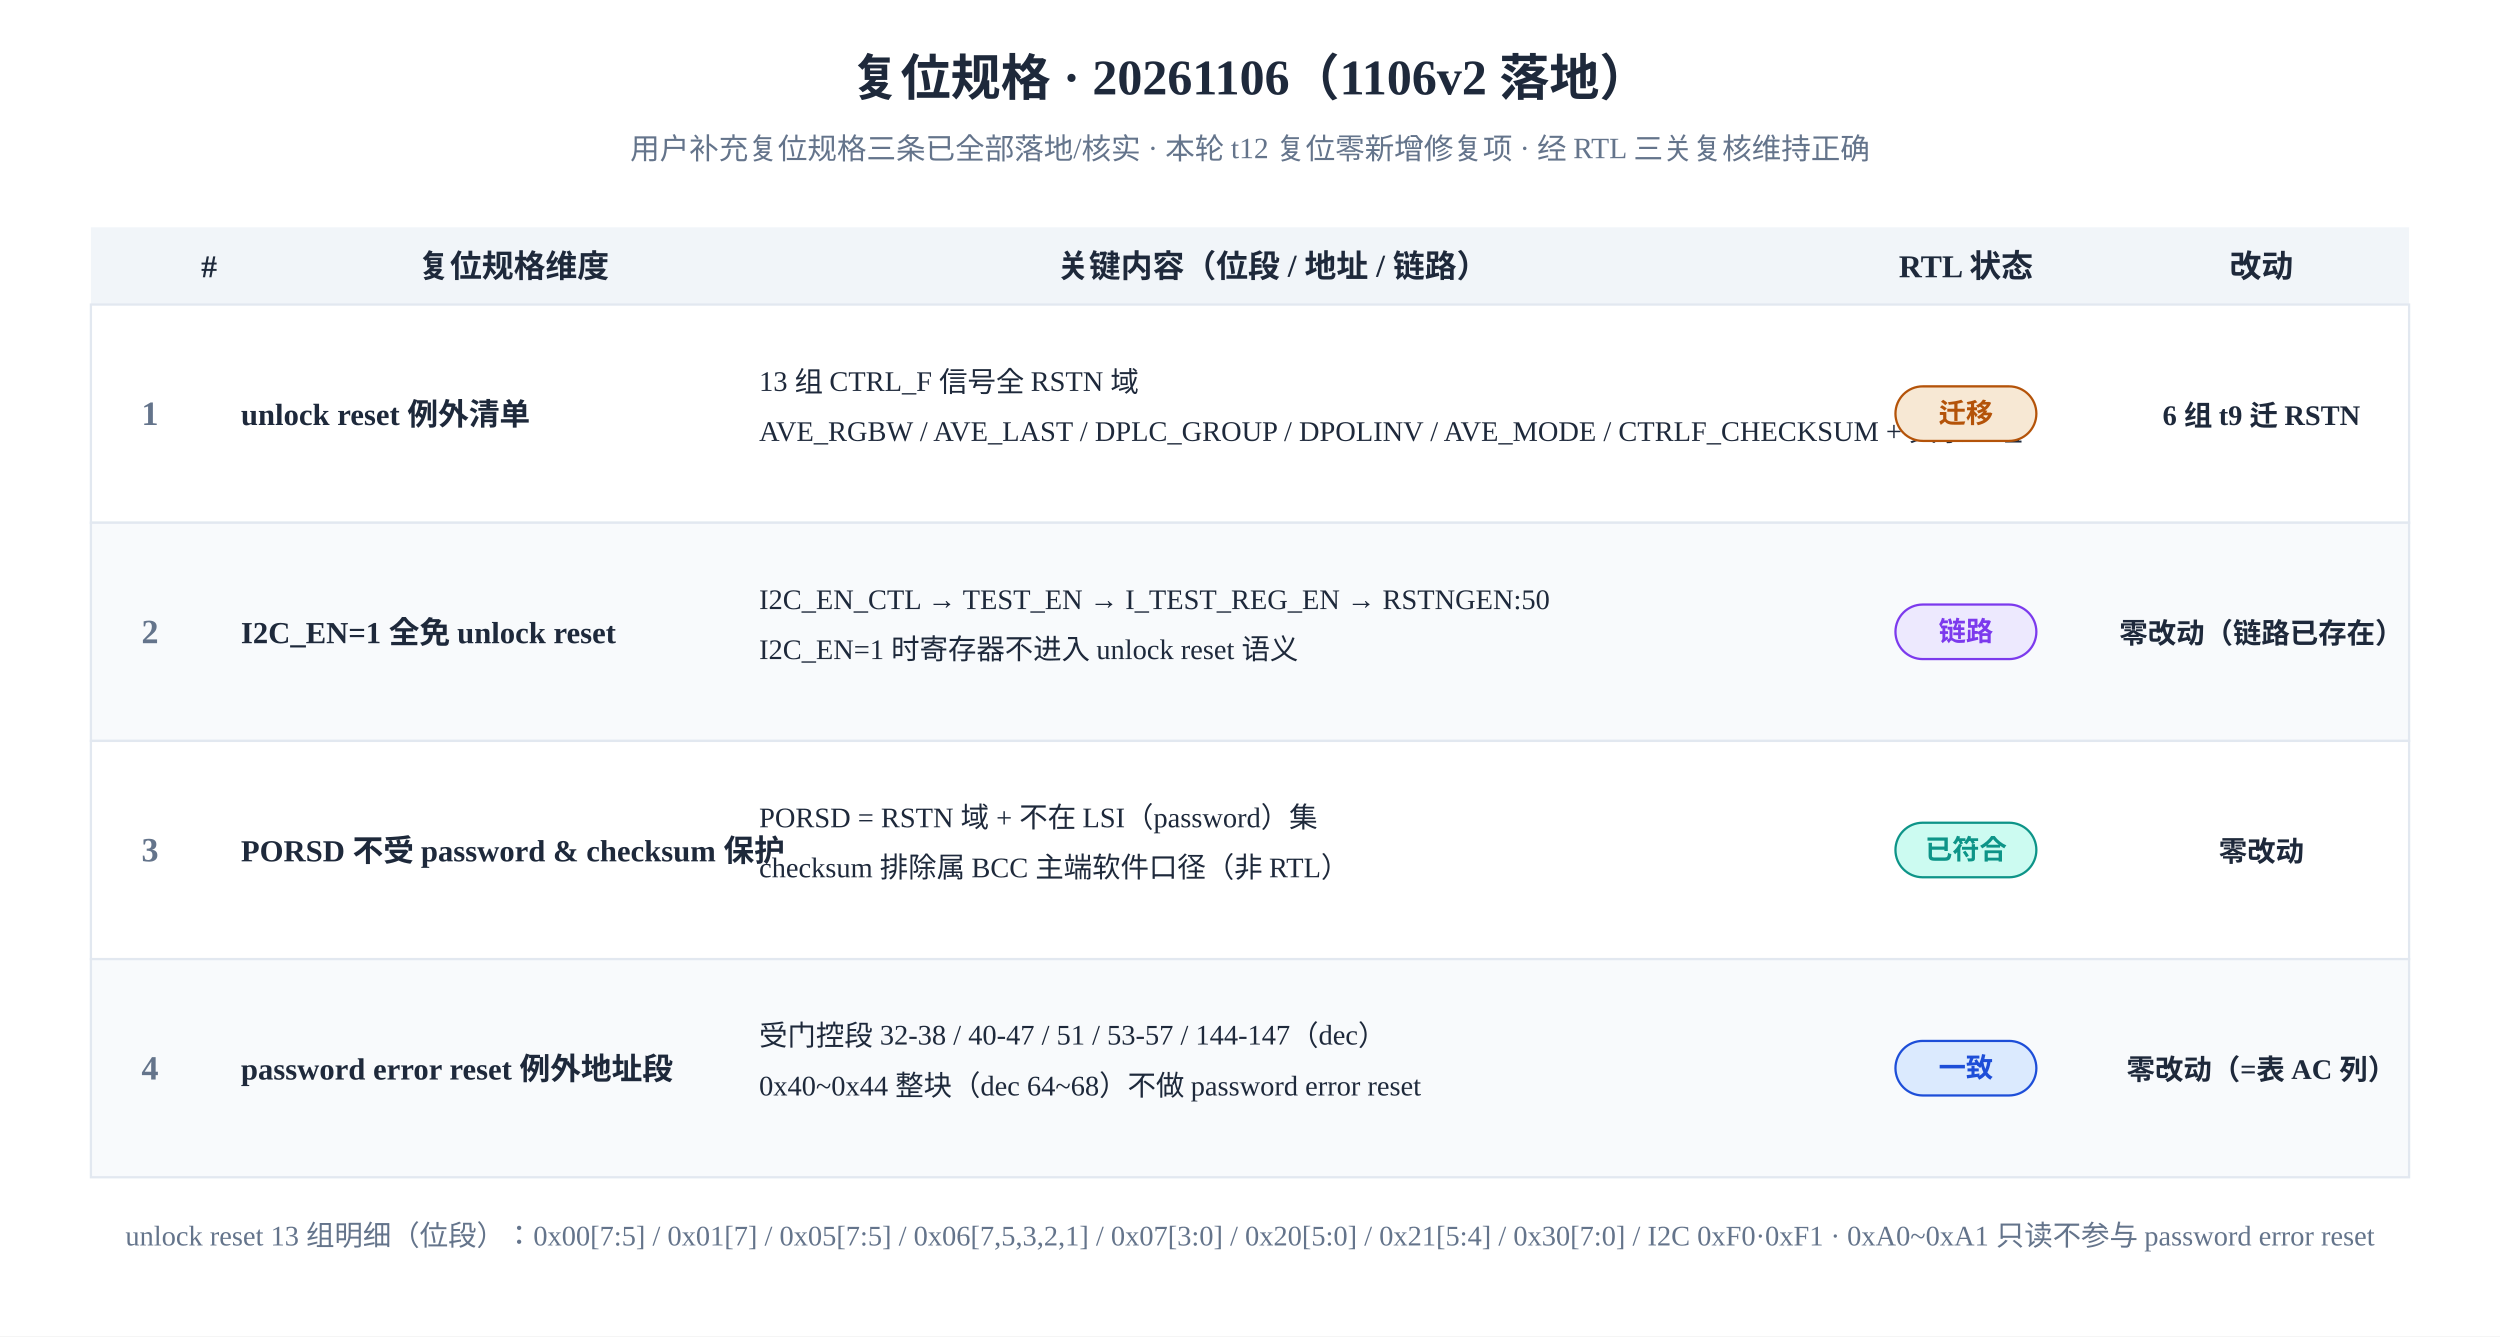
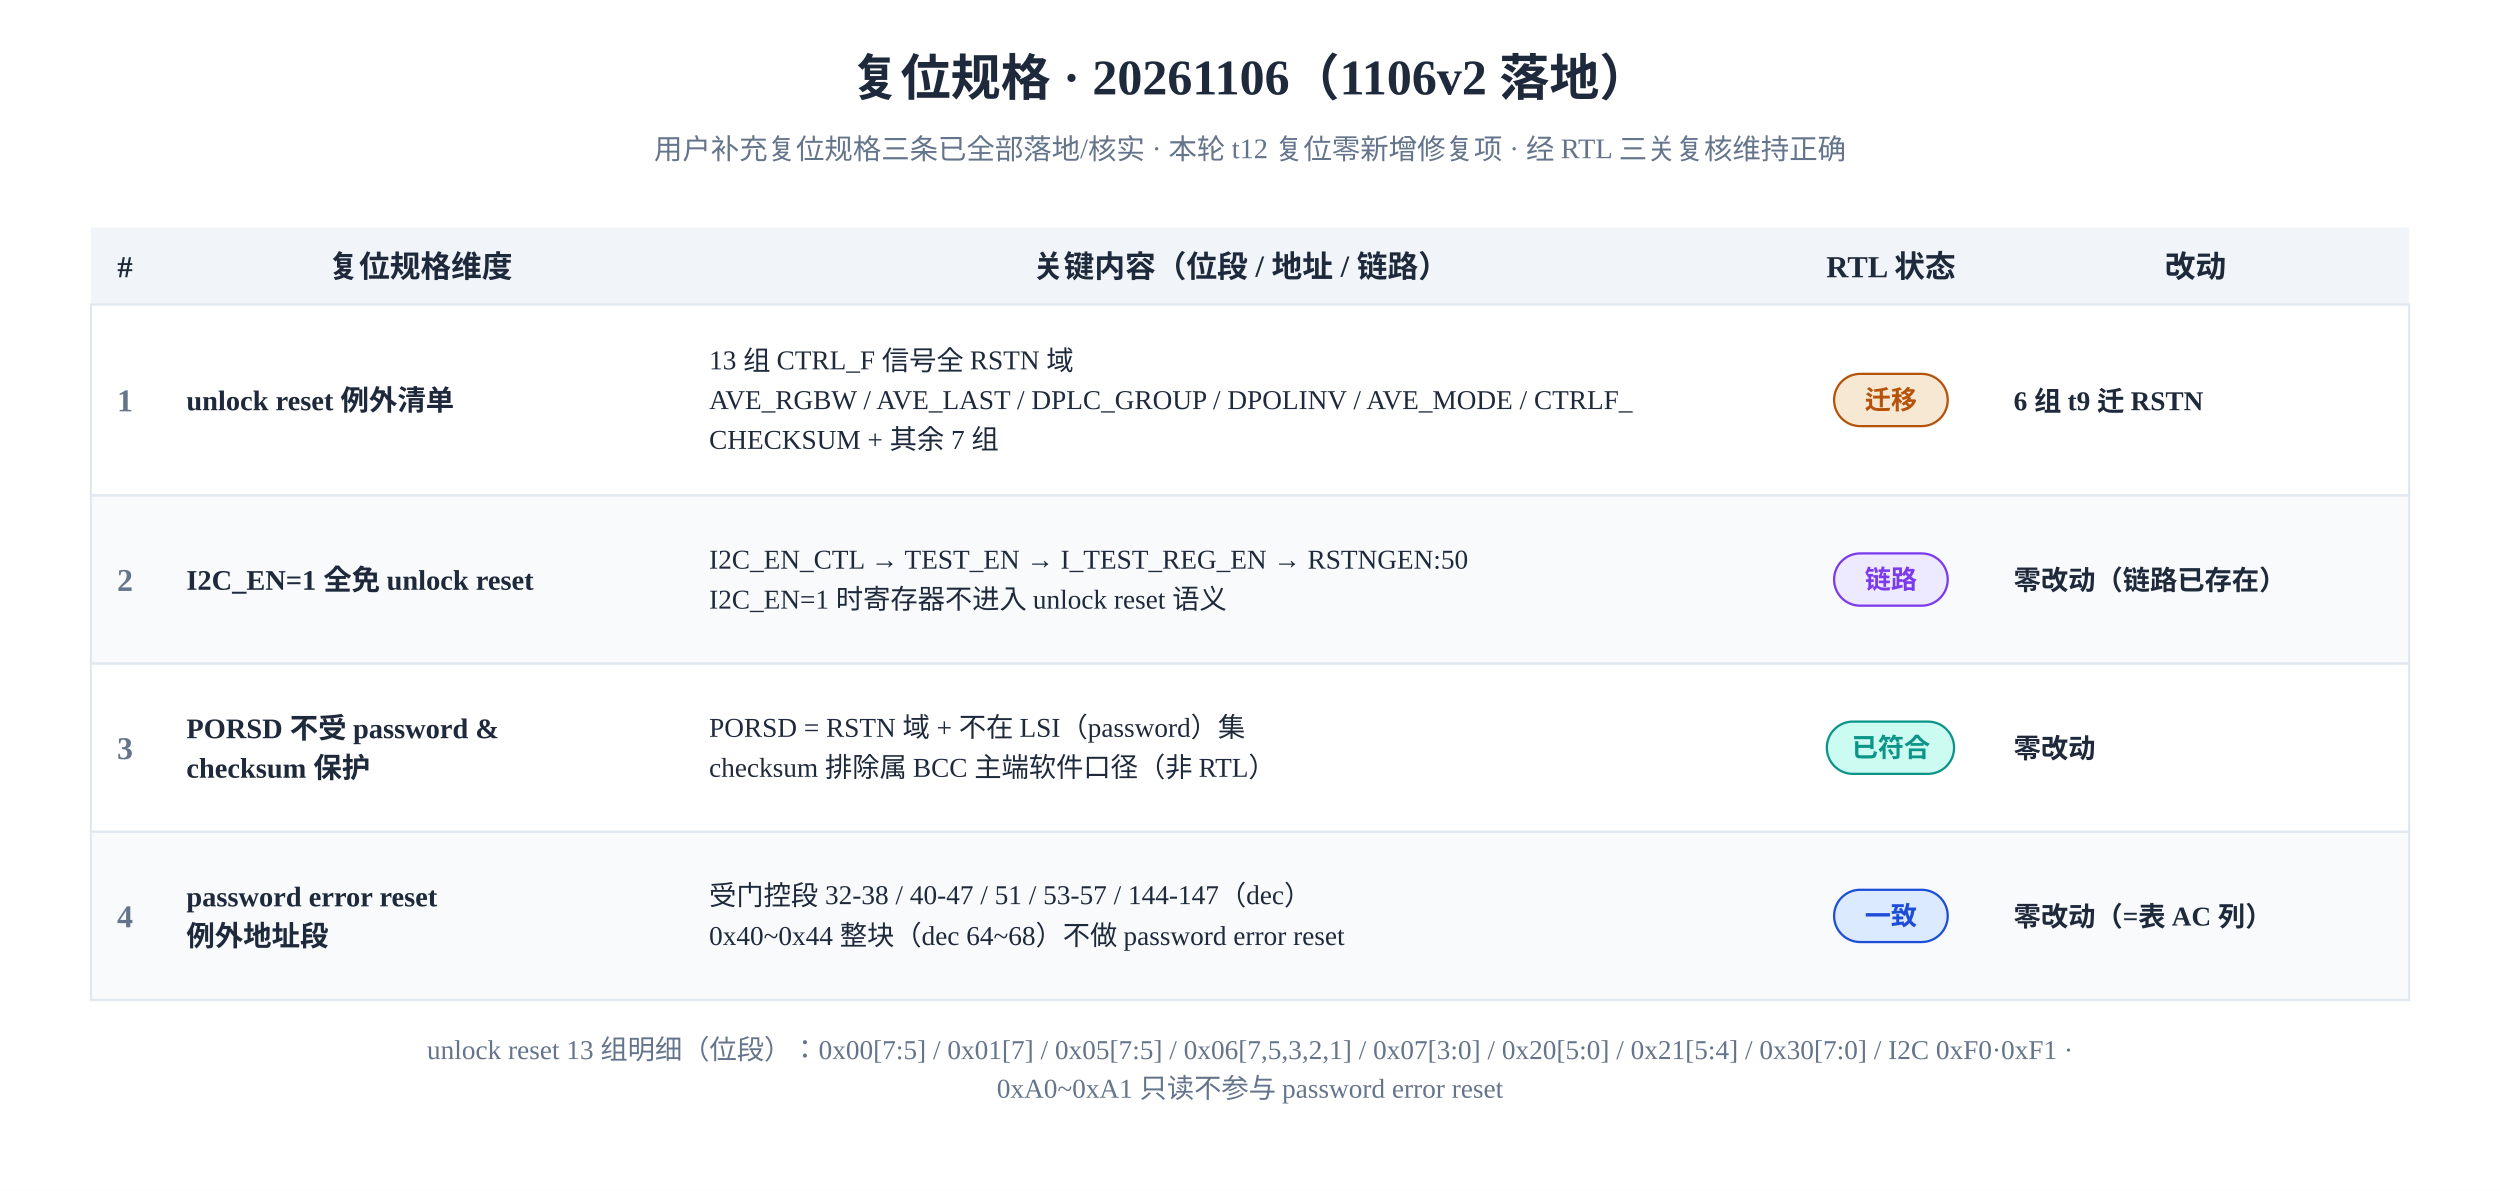
- <svg xmlns="http://www.w3.org/2000/svg" width="1100" height="588" viewBox="0 0 1100 588" style="background:#ffffff">
-   <rect width="1100" height="588" fill="#ffffff" />
+ <svg xmlns="http://www.w3.org/2000/svg" width="1100" height="524" viewBox="0 0 1100 524" style="background:#ffffff">
+   <rect width="1100" height="524" fill="#ffffff" />
  <text x="550.0" y="42" text-anchor="middle" font-size="22" font-weight="bold" fill="#1e293b">复位规格 · 20261106（1106v2 落地）</text>
-   <text x="550.0" y="70" text-anchor="middle" font-size="13" fill="#64748b">用户补充复位规格三条已全部落地/核实 · 本轮 t12 复位零新增修复项 · 经 RTL 三关复核维持正确</text>
+   <text x="550.0" y="70" text-anchor="middle" font-size="12.5" fill="#64748b">用户补充复位规格三条已全部落地/核实 · 本轮 t12 复位零新增修复项 · 经 RTL 三关复核维持正确</text>
  <rect x="40" y="100" width="1020" height="34" fill="#f1f5f9" />
-   <text x="92.0" y="122" text-anchor="middle" font-size="14" font-weight="700" fill="#1e293b">#</text>
-   <text x="226.0" y="122" text-anchor="middle" font-size="14" font-weight="700" fill="#1e293b">复位规格维度</text>
-   <text x="560.0" y="122" text-anchor="middle" font-size="14" font-weight="700" fill="#1e293b">关键内容（位段 / 地址 / 链路）</text>
-   <text x="865.0" y="122" text-anchor="middle" font-size="14" font-weight="700" fill="#1e293b">RTL 状态</text>
-   <text x="995.0" y="122" text-anchor="middle" font-size="14" font-weight="700" fill="#1e293b">改动</text>
-   <rect x="40" y="134" width="1020" height="96" fill="#ffffff" stroke="#e2e8f0" stroke-width="1" />
-   <text x="66.0" y="187.0" text-anchor="middle" font-size="15" font-weight="700" fill="#64748b">1</text>
-   <text x="106" y="187.0" font-size="13.5" font-weight="600" fill="#1e293b">unlock reset 例外清单</text>
-   <text x="334" y="172.0" font-size="12.5" fill="#1e293b">13 组 CTRL_F 信号全 RSTN 域</text>
-   <text x="334" y="194.0" font-size="12.5" fill="#1e293b">AVE_RGBW / AVE_LAST / DPLC_GROUP / DPOLINV / AVE_MODE / CTRLF_CHECKSUM + 其余 7 组</text>
-   <rect x="834.0" y="170.0" width="62" height="24" rx="12" fill="#f7e8d4" stroke="#b45309" stroke-width="1" />
-   <text x="865.0" y="186.0" text-anchor="middle" font-size="12" font-weight="700" fill="#b45309">迁移</text>
-   <text x="995.0" y="187.0" text-anchor="middle" font-size="12.5" font-weight="600" fill="#1e293b">6 组 t9 迁 RSTN</text>
-   <rect x="40" y="230" width="1020" height="96" fill="#f8fafc" stroke="#e2e8f0" stroke-width="1" />
-   <text x="66.0" y="283.0" text-anchor="middle" font-size="15" font-weight="700" fill="#64748b">2</text>
-   <text x="106" y="283.0" font-size="13.5" font-weight="600" fill="#1e293b">I2C_EN=1 全免 unlock reset</text>
-   <text x="334" y="268.0" font-size="12.5" fill="#1e293b">I2C_EN_CTL → TEST_EN → I_TEST_REG_EN → RSTNGEN:50</text>
-   <text x="334" y="290.0" font-size="12.5" fill="#1e293b">I2C_EN=1 时寄存器不进入 unlock reset 语义</text>
-   <rect x="834.0" y="266.0" width="62" height="24" rx="12" fill="#ede9fe" stroke="#7c3aed" stroke-width="1" />
-   <text x="865.0" y="282.0" text-anchor="middle" font-size="12" font-weight="700" fill="#7c3aed">链路</text>
-   <text x="995.0" y="283.0" text-anchor="middle" font-size="12.5" font-weight="600" fill="#1e293b">零改动（链路已存在）</text>
-   <rect x="40" y="326" width="1020" height="96" fill="#ffffff" stroke="#e2e8f0" stroke-width="1" />
-   <text x="66.0" y="379.0" text-anchor="middle" font-size="15" font-weight="700" fill="#64748b">3</text>
-   <text x="106" y="379.0" font-size="13.5" font-weight="600" fill="#1e293b">PORSD 不受 password &amp; checksum 保护</text>
-   <text x="334" y="364.0" font-size="12.5" fill="#1e293b">PORSD = RSTN 域 + 不在 LSI（password）集</text>
-   <text x="334" y="386.0" font-size="12.5" fill="#1e293b">checksum 排除属 BCC 主端软件口径（非 RTL）</text>
-   <rect x="834.0" y="362.0" width="62" height="24" rx="12" fill="#ccfbf1" stroke="#0d9488" stroke-width="1" />
-   <text x="865.0" y="378.0" text-anchor="middle" font-size="12" font-weight="700" fill="#0d9488">已符合</text>
-   <text x="995.0" y="379.0" text-anchor="middle" font-size="12.5" font-weight="600" fill="#1e293b">零改动</text>
-   <rect x="40" y="422" width="1020" height="96" fill="#f8fafc" stroke="#e2e8f0" stroke-width="1" />
-   <text x="66.0" y="475.0" text-anchor="middle" font-size="15" font-weight="700" fill="#64748b">4</text>
-   <text x="106" y="475.0" font-size="13.5" font-weight="600" fill="#1e293b">password error reset 例外地址段</text>
-   <text x="334" y="460.0" font-size="12.5" fill="#1e293b">受门控段 32-38 / 40-47 / 51 / 53-57 / 144-147（dec）</text>
-   <text x="334" y="482.0" font-size="12.5" fill="#1e293b">0x40~0x44 整块（dec 64~68）不做 password error reset</text>
-   <rect x="834.0" y="458.0" width="62" height="24" rx="12" fill="#dbeafe" stroke="#1d4ed8" stroke-width="1" />
-   <text x="865.0" y="474.0" text-anchor="middle" font-size="12" font-weight="700" fill="#1d4ed8">一致</text>
-   <text x="995.0" y="475.0" text-anchor="middle" font-size="12.5" font-weight="600" fill="#1e293b">零改动（=表 AC 列）</text>
-   <text x="550.0" y="548" text-anchor="middle" font-size="12.5" fill="#64748b">unlock reset 13 组明细（位段）：0x00[7:5] / 0x01[7] / 0x05[7:5] / 0x06[7,5,3,2,1] / 0x07[3:0] / 0x20[5:0] / 0x21[5:4] / 0x30[7:0] / I2C 0xF0·0xF1 · 0xA0~0xA1 只读不参与 password error reset</text>
+   <text x="55.0" y="122" text-anchor="middle" font-size="13.5" font-weight="700" fill="#1e293b">#</text>
+   <text x="185.0" y="122" text-anchor="middle" font-size="13.5" font-weight="700" fill="#1e293b">复位规格维度</text>
+   <text x="546.0" y="122" text-anchor="middle" font-size="13.5" font-weight="700" fill="#1e293b">关键内容（位段 / 地址 / 链路）</text>
+   <text x="832.0" y="122" text-anchor="middle" font-size="13.5" font-weight="700" fill="#1e293b">RTL 状态</text>
+   <text x="966.0" y="122" text-anchor="middle" font-size="13.5" font-weight="700" fill="#1e293b">改动</text>
+   <rect x="40" y="134" width="1020" height="84" fill="#ffffff" stroke="#e2e8f0" stroke-width="1" />
+   <text x="55.0" y="181.0" text-anchor="middle" font-size="14" font-weight="700" fill="#64748b">1</text>
+   <text x="82" y="180.5" font-size="12.5" font-weight="600" fill="#1e293b">unlock reset 例外清单</text>
+   <text x="312" y="162.5" font-size="12" fill="#1e293b">13 组 CTRL_F 信号全 RSTN 域</text>
+   <text x="312" y="180.0" font-size="12" fill="#1e293b">AVE_RGBW / AVE_LAST / DPLC_GROUP / DPOLINV / AVE_MODE / CTRLF_</text>
+   <text x="312" y="197.5" font-size="12" fill="#1e293b">CHECKSUM + 其余 7 组</text>
+   <rect x="807.0" y="164.5" width="50" height="23" rx="11.5" fill="#f7e8d4" stroke="#b45309" stroke-width="1" />
+   <text x="832.0" y="180.0" text-anchor="middle" font-size="11.5" font-weight="700" fill="#b45309">迁移</text>
+   <text x="886" y="180.5" font-size="12" font-weight="600" fill="#1e293b">6 组 t9 迁 RSTN</text>
+   <rect x="40" y="218" width="1020" height="74" fill="#f8fafc" stroke="#e2e8f0" stroke-width="1" />
+   <text x="55.0" y="260.0" text-anchor="middle" font-size="14" font-weight="700" fill="#64748b">2</text>
+   <text x="82" y="259.5" font-size="12.5" font-weight="600" fill="#1e293b">I2C_EN=1 全免 unlock reset</text>
+   <text x="312" y="250.2" font-size="12" fill="#1e293b">I2C_EN_CTL → TEST_EN → I_TEST_REG_EN → RSTNGEN:50</text>
+   <text x="312" y="267.8" font-size="12" fill="#1e293b">I2C_EN=1 时寄存器不进入 unlock reset 语义</text>
+   <rect x="807.0" y="243.5" width="50" height="23" rx="11.5" fill="#ede9fe" stroke="#7c3aed" stroke-width="1" />
+   <text x="832.0" y="259.0" text-anchor="middle" font-size="11.5" font-weight="700" fill="#7c3aed">链路</text>
+   <text x="886" y="259.5" font-size="12" font-weight="600" fill="#1e293b">零改动（链路已存在）</text>
+   <rect x="40" y="292" width="1020" height="74" fill="#ffffff" stroke="#e2e8f0" stroke-width="1" />
+   <text x="55.0" y="334.0" text-anchor="middle" font-size="14" font-weight="700" fill="#64748b">3</text>
+   <text x="82" y="324.8" font-size="12.5" font-weight="600" fill="#1e293b">PORSD 不受 password &amp;</text>
+   <text x="82" y="342.2" font-size="12.5" font-weight="600" fill="#1e293b">checksum 保护</text>
+   <text x="312" y="324.2" font-size="12" fill="#1e293b">PORSD = RSTN 域 + 不在 LSI（password）集</text>
+   <text x="312" y="341.8" font-size="12" fill="#1e293b">checksum 排除属 BCC 主端软件口径（非 RTL）</text>
+   <rect x="803.8" y="317.5" width="56" height="23" rx="11.5" fill="#ccfbf1" stroke="#0d9488" stroke-width="1" />
+   <text x="832.0" y="333.0" text-anchor="middle" font-size="11.5" font-weight="700" fill="#0d9488">已符合</text>
+   <text x="886" y="333.5" font-size="12" font-weight="600" fill="#1e293b">零改动</text>
+   <rect x="40" y="366" width="1020" height="74" fill="#f8fafc" stroke="#e2e8f0" stroke-width="1" />
+   <text x="55.0" y="408.0" text-anchor="middle" font-size="14" font-weight="700" fill="#64748b">4</text>
+   <text x="82" y="398.8" font-size="12.5" font-weight="600" fill="#1e293b">password error reset</text>
+   <text x="82" y="416.2" font-size="12.5" font-weight="600" fill="#1e293b">例外地址段</text>
+   <text x="312" y="398.2" font-size="12" fill="#1e293b">受门控段 32-38 / 40-47 / 51 / 53-57 / 144-147（dec）</text>
+   <text x="312" y="415.8" font-size="12" fill="#1e293b">0x40~0x44 整块（dec 64~68）不做 password error reset</text>
+   <rect x="807.0" y="391.5" width="50" height="23" rx="11.5" fill="#dbeafe" stroke="#1d4ed8" stroke-width="1" />
+   <text x="832.0" y="407.0" text-anchor="middle" font-size="11.5" font-weight="700" fill="#1d4ed8">一致</text>
+   <text x="886" y="407.5" font-size="12" font-weight="600" fill="#1e293b">零改动（=表 AC 列）</text>
+   <text x="550.0" y="466" text-anchor="middle" font-size="12" fill="#64748b">unlock reset 13 组明细（位段）：0x00[7:5] / 0x01[7] / 0x05[7:5] / 0x06[7,5,3,2,1] / 0x07[3:0] / 0x20[5:0] / 0x21[5:4] / 0x30[7:0] / I2C 0xF0·0xF1 ·</text>
+   <text x="550.0" y="483" text-anchor="middle" font-size="12" fill="#64748b">0xA0~0xA1 只读不参与 password error reset</text>
</svg>
